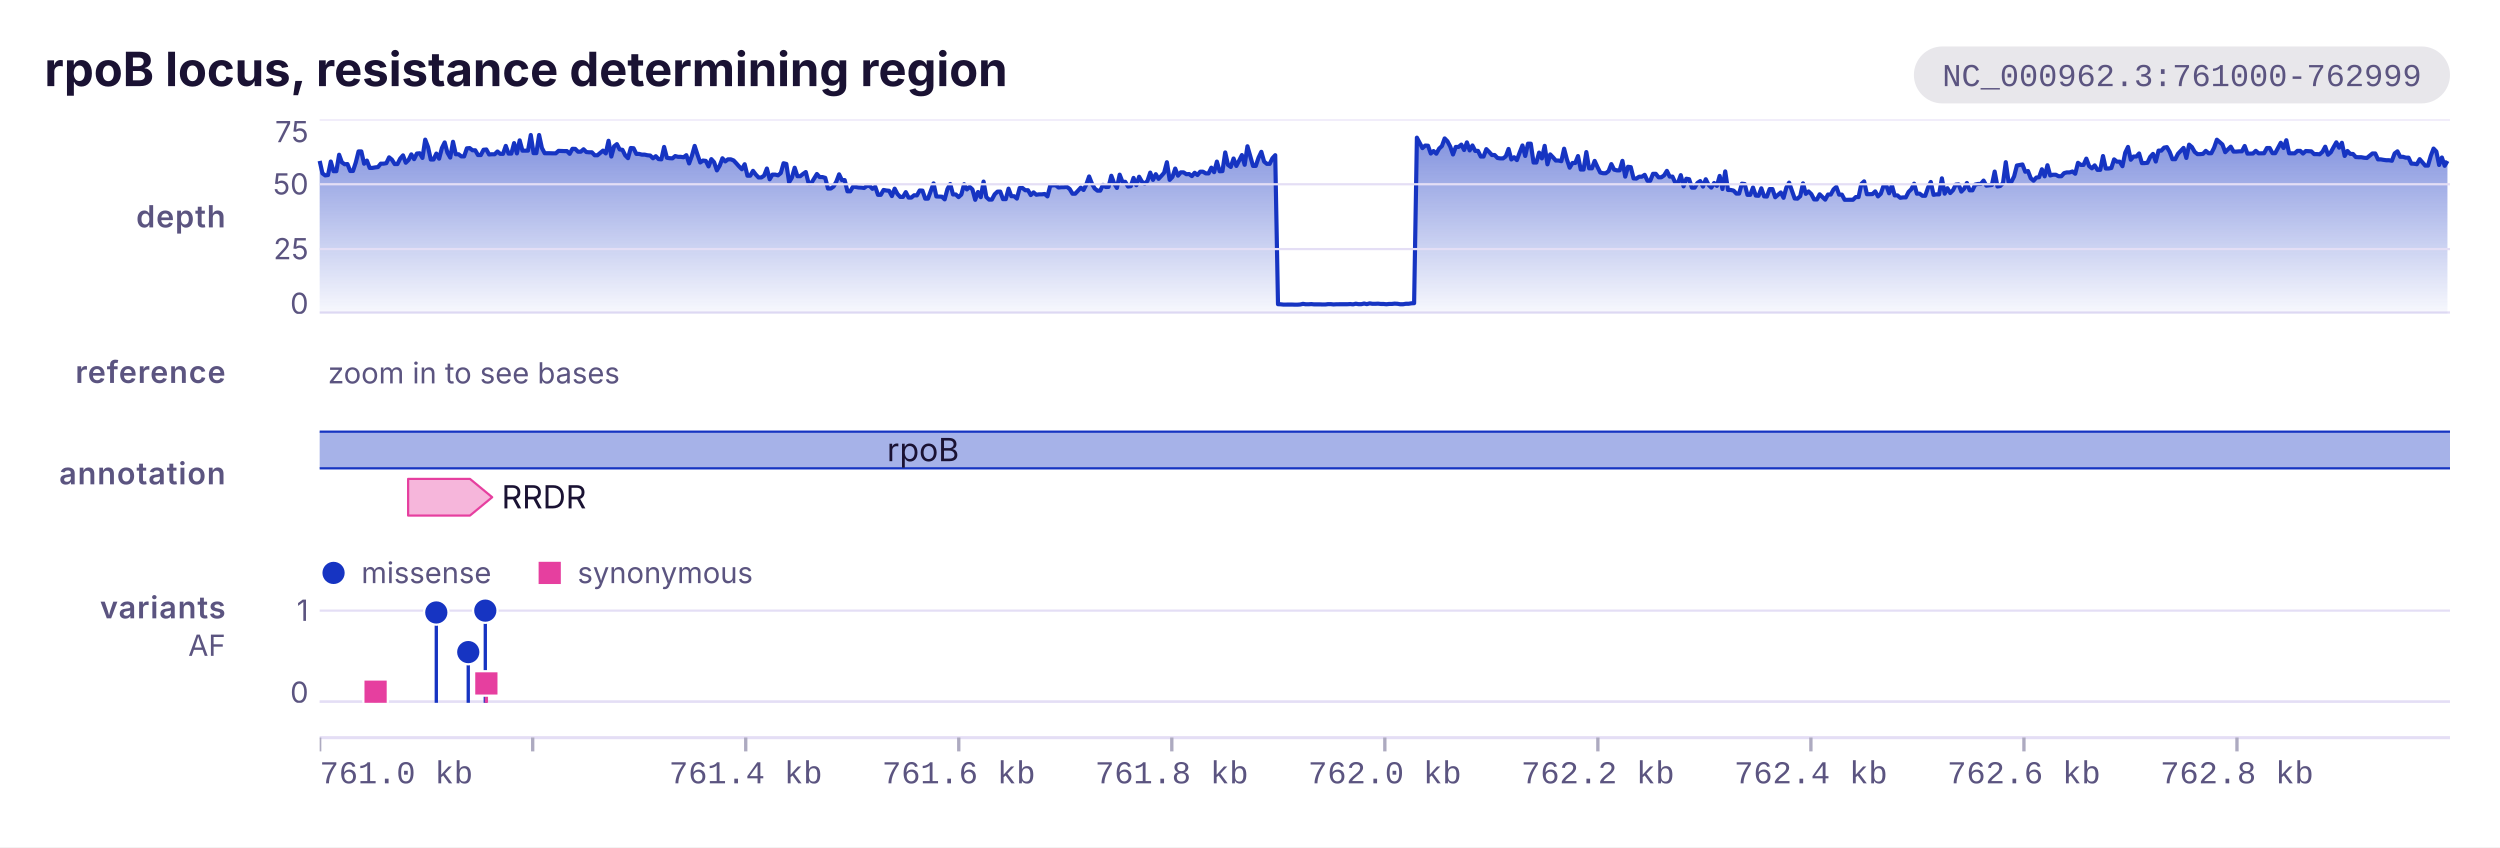
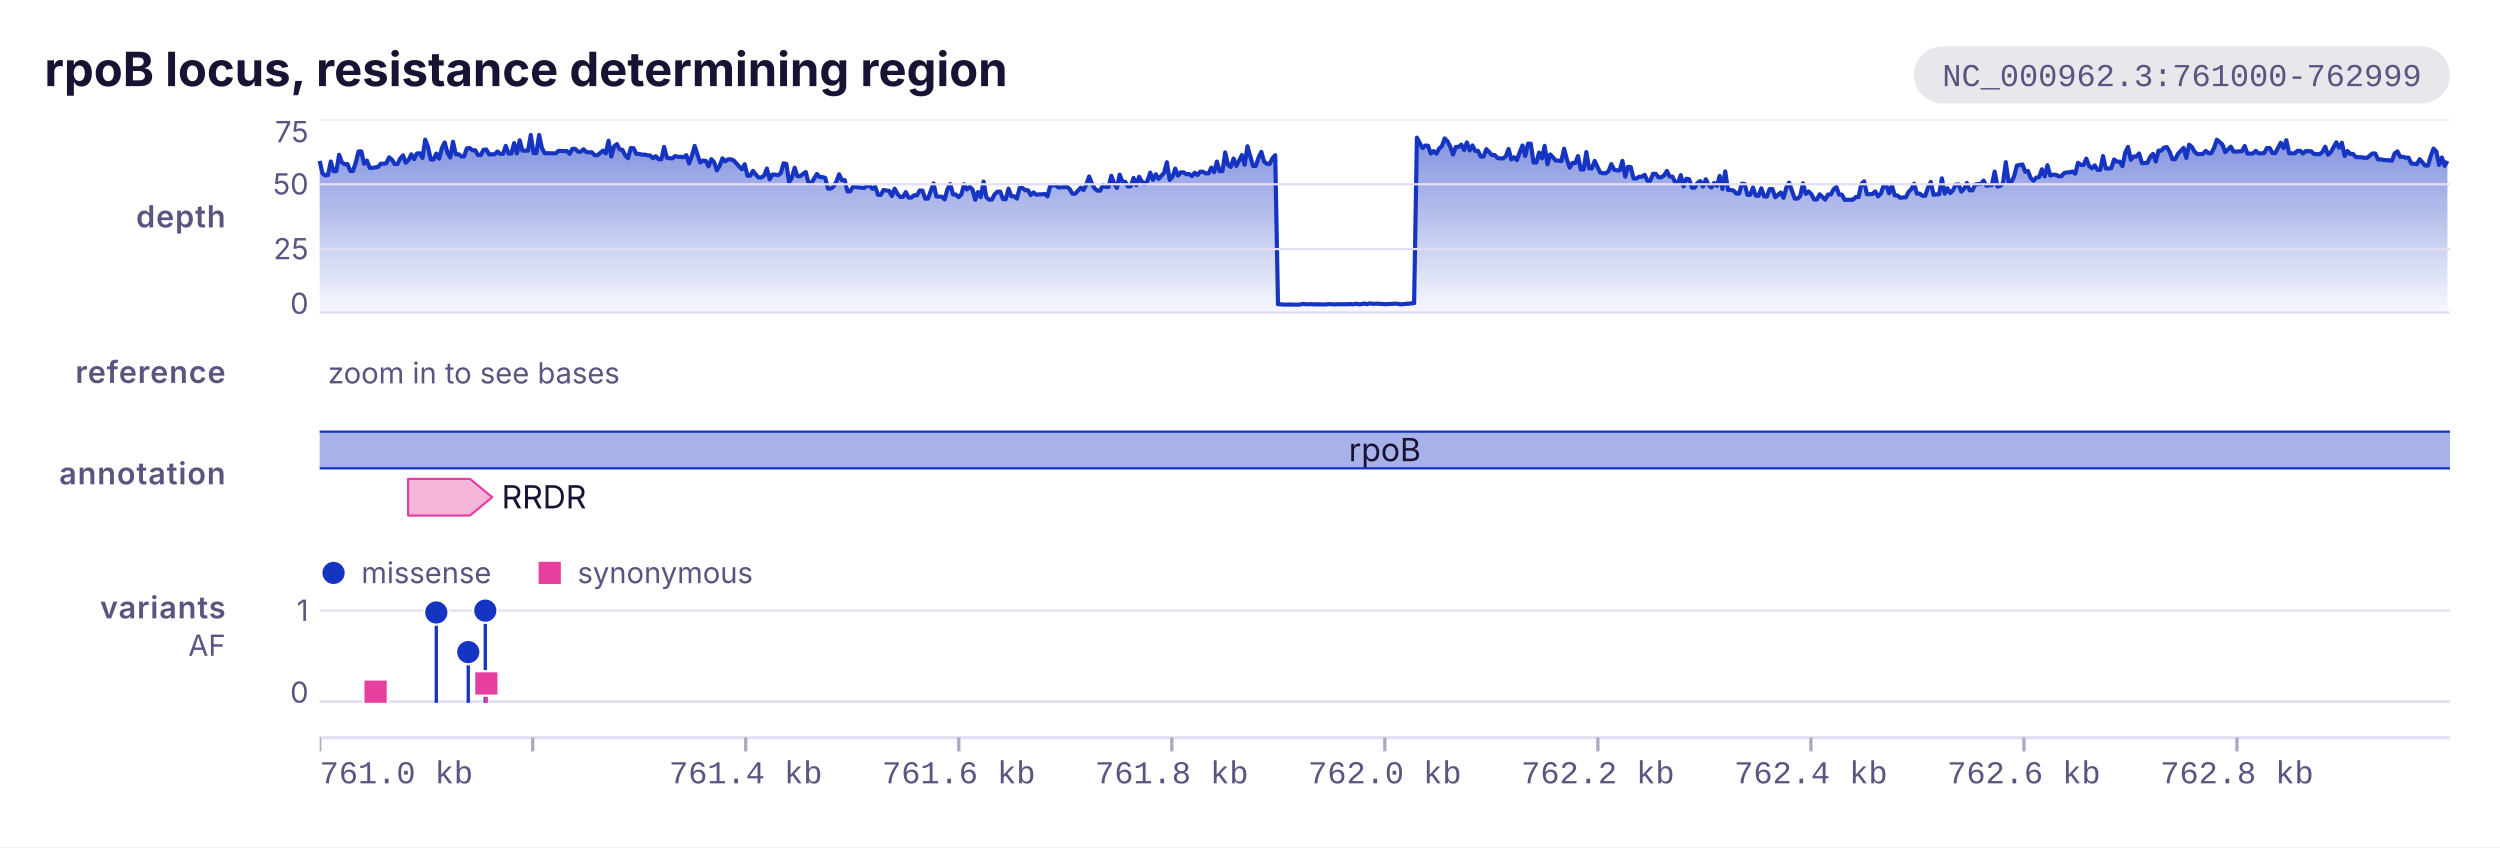
<svg xmlns="http://www.w3.org/2000/svg" width="900" height="305" viewBox="0 0 900 305" font-family="Inter, Liberation Sans, Arial, Helvetica, sans-serif" role="img" aria-labelledby="karyon-title karyon-desc">
  <defs>
    <clipPath id="karyon-clip-0">
      <rect x="94.228" y="43" width="787.772" height="70" />
    </clipPath>
    <linearGradient id="karyon-fade-1" x1="0" y1="0" x2="0" y2="1">
      <stop offset="0" stop-color="#1634c2" stop-opacity="0.54" />
      <stop offset="1" stop-color="#1634c2" stop-opacity="0.03" />
    </linearGradient>
    <clipPath id="karyon-clip-2">
      <rect x="115.08" y="125" width="766.92" height="18" />
    </clipPath>
    <clipPath id="karyon-clip-3">
      <rect x="115.08" y="155" width="766.92" height="31" />
    </clipPath>
    <clipPath id="karyon-clip-4">
      <rect x="91.204" y="198" width="790.796" height="55" />
    </clipPath>
    <clipPath id="karyon-clip-5">
      <rect x="115.08" y="265" width="766.92" height="26" />
    </clipPath>
  </defs>
  <rect x="0" y="0" width="900" height="305" fill="#ffffff" />
  <text x="16" y="31" fill="#1a1233" font-size="17" text-anchor="start" font-weight="bold">rpoB locus, resistance determining region</text>
  <rect x="689" y="16.725" width="193" height="20.5" rx="10.25" fill="#e8e7eb" />
  <text x="785.5" y="31" fill="#5b5480" font-size="11.5" text-anchor="middle" font-family="JetBrains Mono, Liberation Mono, Menlo, Consolas, monospace">NC_000962.3:761000-762999</text>
  <text x="81.204" y="81.85" fill="#5b5480" font-size="11" text-anchor="end" font-weight="600" letter-spacing="0.03em">depth</text>
  <g clip-path="url(#karyon-clip-0)">
    <line x1="115.08" y1="112.5" x2="882" y2="112.5" stroke="#e4def5" stroke-width="0.8" />
    <path d="M115.08 113 L115.08 57.933 L116.08 62.406 L117.08 63.146 L118.08 63.017 L119.08 58.157 L120.08 61.633 L121.08 61.633 L122.08 55.713 L123.08 58.449 L124.08 59.128 L125.08 59.065 L126.08 61.549 L127.08 61.549 L128.08 58.499 L129.08 54.518 L130.08 54.518 L131.08 58.939 L132.08 57.823 L133.08 60.442 L134.08 60.442 L135.08 60.262 L136.08 60.144 L137.08 58.917 L138.08 58.917 L139.08 58.744 L140.08 56.65 L141.08 57.47 L142.08 59.06 L143.08 59.06 L144.08 57.085 L145.08 55.937 L146.08 58.579 L147.08 57.594 L148.08 55.573 L149.08 57.288 L150.08 55.273 L151.08 55.175 L152.08 56.851 L153.08 50.27 L154.08 52.886 L155.08 57.418 L156.08 57.418 L157.08 55.292 L158.08 57.117 L159.08 53.301 L160.08 51.274 L161.08 54.968 L162.08 56.719 L163.08 51.045 L164.08 55.532 L165.08 55.532 L166.08 56.296 L167.08 56.296 L168.08 53.399 L169.08 53.307 L170.08 54.095 L171.08 54.095 L172.08 55.827 L173.08 55.827 L174.08 53.91 L175.08 53.814 L176.08 55.614 L177.08 55.532 L178.08 55.532 L179.08 54.542 L180.08 55.39 L181.08 55.39 L182.08 52.53 L183.08 55.291 L184.08 55.291 L185.08 51.522 L186.08 55.216 L187.08 50.532 L188.08 54.237 L189.08 54.237 L190.08 54.221 L191.08 48.607 L192.08 55.134 L193.08 55.134 L194.08 48.602 L195.08 53.275 L196.08 55.153 L197.08 55.168 L198.08 55.168 L199.08 55.203 L200.08 55.203 L201.08 54.307 L202.08 54.352 L203.08 54.391 L204.08 54.391 L205.08 55.368 L206.08 53.566 L207.08 53.601 L208.08 54.61 L209.08 54.61 L210.08 53.739 L211.08 54.738 L212.08 54.833 L213.08 54.833 L214.08 55.895 L215.08 55.895 L216.08 55.045 L217.08 54.228 L218.08 55.222 L219.08 50.682 L220.08 56.348 L221.08 52.683 L222.08 51.89 L223.08 53.793 L224.08 53.942 L225.08 55.925 L226.08 56.937 L227.08 53.285 L228.08 53.367 L229.08 55.403 L230.08 55.403 L231.08 55.668 L232.08 55.668 L233.08 55.898 L234.08 55.993 L235.08 56.974 L236.08 56.235 L237.08 57.268 L238.08 57.368 L239.08 52.906 L240.08 56.796 L241.08 56.955 L242.08 57.009 L243.08 56.184 L244.08 56.459 L245.08 56.459 L246.08 56.627 L247.08 55.863 L248.08 58.836 L249.08 56.094 L250.08 52.535 L251.08 55.631 L252.08 58.491 L253.08 57.798 L254.08 57.919 L255.08 59.908 L256.08 57.293 L257.08 58.412 L258.08 61.336 L259.08 59.657 L260.08 56.983 L261.08 58.105 L262.08 57.362 L263.08 57.362 L264.08 57.745 L265.08 58.807 L266.08 59.933 L267.08 60.931 L268.08 59.128 L269.08 63.249 L270.08 63.249 L271.08 61.511 L272.08 62.832 L273.08 63.895 L274.08 63.895 L275.08 63.219 L276.08 60.677 L277.08 64.538 L278.08 62.864 L279.08 62.864 L280.08 63.119 L281.08 62.313 L282.08 58.77 L283.08 59.021 L284.08 65.617 L285.08 63.938 L286.08 60.391 L287.08 63.437 L288.08 63.437 L289.08 62.625 L290.08 61.934 L291.08 65.906 L292.08 65.906 L293.08 64.276 L294.08 62.642 L295.08 63.747 L296.08 63.747 L297.08 64.029 L298.08 67.874 L299.08 67.874 L300.08 67.16 L301.08 65.401 L302.08 62.761 L303.08 64.837 L304.08 64.837 L305.08 68.875 L306.08 68.875 L307.08 67.205 L308.08 67.302 L309.08 67.491 L310.08 67.537 L311.08 67.674 L312.08 66.919 L313.08 66.919 L314.08 67.981 L315.08 67.215 L316.08 70.137 L317.08 70.137 L318.08 68.388 L319.08 68.577 L320.08 68.685 L321.08 70.587 L322.08 67.924 L323.08 69.824 L324.08 70.886 L325.08 70.886 L326.08 69.17 L327.08 71.122 L328.08 71.122 L329.08 70.296 L330.08 70.347 L331.08 68.576 L332.08 68.622 L333.08 71.507 L334.08 71.507 L335.08 68.784 L336.08 66.02 L337.08 70.721 L338.08 70.768 L339.08 70.811 L340.08 71.771 L341.08 68.062 L342.08 66.247 L343.08 70.006 L344.08 70.006 L345.08 70.961 L346.08 70.044 L347.08 66.322 L348.08 68.195 L349.08 67.265 L350.08 68.2 L351.08 71.929 L352.08 69.12 L353.08 70.983 L354.08 65.373 L355.08 70.955 L356.08 71.867 L357.08 71.84 L358.08 69.953 L359.08 68.998 L360.08 68.974 L361.08 71.69 L362.08 71.69 L363.08 67.924 L364.08 70.636 L365.08 70.636 L366.08 71.491 L367.08 67.693 L368.08 67.671 L369.08 68.486 L370.08 68.486 L371.08 70.222 L372.08 69.261 L373.08 70.11 L374.08 69.96 L375.08 69.96 L376.08 69.832 L377.08 70.698 L378.08 66.897 L379.08 66.719 L380.08 66.719 L381.08 67.502 L382.08 67.386 L383.08 67.386 L384.08 67.265 L385.08 68.033 L386.08 69.728 L387.08 69.728 L388.08 68.662 L389.08 67.547 L390.08 68.388 L391.08 66.379 L392.08 63.531 L393.08 66.086 L394.08 67.852 L395.08 68.633 L396.08 68.633 L397.08 66.559 L398.08 67.333 L399.08 67.28 L400.08 63.275 L401.08 65.964 L402.08 67.663 L403.08 62.883 L404.08 65.454 L405.08 65.454 L406.08 67.147 L407.08 67.03 L408.08 64.053 L409.08 66.674 L410.08 63.633 L411.08 65.378 L412.08 66.127 L413.08 65.133 L414.08 62.147 L415.08 64.76 L416.08 62.706 L417.08 64.384 L418.08 63.324 L419.08 62.2 L420.08 58.403 L421.08 64.745 L422.08 63.683 L423.08 60.691 L424.08 63.234 L425.08 62.042 L426.08 62.042 L427.08 62.717 L428.08 62.653 L429.08 63.392 L430.08 62.2 L431.08 63.005 L432.08 61.814 L433.08 61.814 L434.08 62.426 L435.08 62.426 L436.08 60.368 L437.08 61.98 L438.08 58.183 L439.08 61.663 L440.08 61.6 L441.08 54.879 L442.08 59.359 L443.08 60.106 L444.08 57.061 L445.08 59.739 L446.08 57.811 L447.08 55.824 L448.08 59.318 L449.08 52.666 L450.08 56.165 L451.08 59.724 L452.08 59.724 L453.08 56.752 L454.08 54.66 L455.08 58.172 L456.08 58.996 L457.08 58.996 L458.08 56.967 L459.08 55.874 L460.08 109.507 L461.08 109.551 L462.08 109.66 L463.08 109.651 L464.08 109.639 L465.08 109.639 L466.08 109.681 L467.08 109.681 L468.08 109.611 L469.08 109.385 L470.08 109.542 L471.08 109.54 L472.08 109.474 L473.08 109.576 L474.08 109.576 L475.08 109.567 L476.08 109.614 L477.08 109.614 L478.08 109.491 L479.08 109.491 L480.08 109.597 L481.08 109.538 L482.08 109.528 L483.08 109.528 L484.08 109.52 L485.08 109.52 L486.08 109.454 L487.08 109.565 L488.08 109.337 L489.08 109.502 L490.08 109.501 L491.08 109.271 L492.08 109.492 L493.08 109.211 L494.08 109.374 L495.08 109.374 L496.08 109.313 L497.08 109.424 L498.08 109.424 L499.08 109.533 L500.08 109.42 L501.08 109.419 L502.08 109.306 L503.08 109.361 L504.08 109.528 L505.08 109.528 L506.08 109.36 L507.08 109.36 L508.08 109.192 L509.08 109.137 L510.08 49.563 L511.08 51.449 L512.08 53.322 L513.08 52.405 L514.08 52.453 L515.08 55.264 L516.08 54.38 L517.08 55.327 L518.08 53.504 L519.08 52.586 L520.08 49.836 L521.08 50.861 L522.08 52.768 L523.08 55.61 L524.08 52.899 L525.08 52.899 L526.08 52.063 L527.08 54.007 L528.08 51.261 L529.08 54.145 L530.08 52.367 L531.08 54.326 L532.08 54.326 L533.08 56.355 L534.08 56.355 L535.08 53.692 L536.08 54.697 L537.08 55.816 L538.08 55.816 L539.08 56.865 L540.08 57.025 L541.08 57.025 L542.08 56.301 L543.08 53.631 L544.08 57.408 L545.08 56.609 L546.08 57.634 L547.08 54.927 L548.08 52.364 L549.08 56.146 L550.08 51.727 L551.08 51.727 L552.08 58.516 L553.08 58.516 L554.08 54.939 L555.08 57.019 L556.08 52.515 L557.08 59.158 L558.08 55.591 L559.08 56.637 L560.08 57.798 L561.08 57.798 L562.08 58.029 L563.08 53.538 L564.08 57.39 L565.08 60.368 L566.08 58.682 L567.08 58.682 L568.08 56.186 L569.08 61.037 L570.08 61.037 L571.08 54.752 L572.08 60.602 L573.08 60.602 L574.08 57.928 L575.08 60.111 L576.08 62.104 L577.08 62.36 L578.08 62.36 L579.08 61.619 L580.08 59.076 L581.08 61.071 L582.08 61.329 L583.08 61.329 L584.08 57.919 L585.08 63.584 L586.08 60.044 L587.08 60.173 L588.08 64.229 L589.08 64.293 L590.08 63.617 L591.08 63.617 L592.08 62.94 L593.08 65.061 L594.08 65.061 L595.08 62.578 L596.08 62.578 L597.08 63.825 L598.08 63.825 L599.08 63.14 L600.08 61.52 L601.08 63.57 L602.08 63.57 L603.08 65.738 L604.08 65.738 L605.08 63.058 L606.08 67.087 L607.08 64.345 L608.08 64.519 L609.08 67.548 L610.08 67.548 L611.08 65.85 L612.08 65.194 L613.08 67.17 L614.08 64.531 L615.08 66.557 L616.08 67.542 L617.08 65.882 L618.08 66.917 L619.08 63.334 L620.08 68.05 L621.08 61.711 L622.08 68.386 L623.08 68.386 L624.08 68.616 L625.08 69.683 L626.08 69.683 L627.08 66.123 L628.08 66.249 L629.08 70.144 L630.08 70.144 L631.08 67.501 L632.08 70.414 L633.08 70.487 L634.08 67.794 L635.08 70.697 L636.08 70.764 L637.08 68.06 L638.08 68.06 L639.08 71.013 L640.08 70.138 L641.08 69.288 L642.08 71.208 L643.08 67.551 L644.08 65.757 L645.08 68.626 L646.08 71.448 L647.08 71.51 L648.08 70.617 L649.08 66.006 L650.08 69.791 L651.08 68.919 L652.08 69.88 L653.08 71.786 L654.08 71.809 L655.08 69.953 L656.08 70.925 L657.08 71.874 L658.08 70.028 L659.08 70.04 L660.08 68.186 L661.08 67.264 L662.08 70.067 L663.08 70.067 L664.08 71.928 L665.08 71.928 L666.08 71.911 L667.08 71.911 L668.08 70.947 L669.08 70.947 L670.08 66.248 L671.08 65.295 L672.08 69.905 L673.08 69.905 L674.08 69.865 L675.08 68.902 L676.08 70.705 L677.08 69.754 L678.08 66.88 L679.08 66.861 L680.08 69.578 L681.08 66.687 L682.08 70.348 L683.08 70.348 L684.08 71.204 L685.08 71.067 L686.08 71.067 L687.08 69.112 L688.08 68.118 L689.08 66.125 L690.08 69.725 L691.08 69.725 L692.08 70.482 L693.08 70.482 L694.08 67.571 L695.08 65.511 L696.08 70.138 L697.08 69.976 L698.08 69.976 L699.08 64.207 L700.08 69.72 L701.08 67.765 L702.08 69.497 L703.08 68.472 L704.08 66.465 L705.08 66.37 L706.08 68.976 L707.08 67.943 L708.08 65.875 L709.08 68.52 L710.08 68.52 L711.08 66.443 L712.08 66.228 L713.08 66.228 L714.08 65.02 L715.08 66.831 L716.08 66.719 L717.08 66.606 L718.08 61.768 L719.08 67.136 L720.08 66.96 L721.08 65.908 L722.08 58.382 L723.08 65.488 L724.08 65.488 L725.08 63.5 L726.08 59.583 L727.08 59.398 L728.08 59.211 L729.08 61.824 L730.08 61.572 L731.08 64.182 L732.08 65.052 L733.08 63.927 L734.08 63.8 L735.08 60.936 L736.08 63.479 L737.08 59.488 L738.08 63.157 L739.08 62.899 L740.08 62.899 L741.08 63.445 L742.08 63.445 L743.08 62.318 L744.08 62.059 L745.08 62.059 L746.08 61.737 L747.08 62.542 L748.08 58.617 L749.08 59.359 L750.08 59.359 L751.08 57.111 L752.08 59.785 L753.08 60.593 L754.08 59.534 L755.08 61.152 L756.08 61.152 L757.08 56.177 L758.08 60.661 L759.08 60.661 L760.08 60.479 L761.08 57.381 L762.08 58.196 L763.08 58.196 L764.08 59.829 L765.08 54.989 L766.08 52.895 L767.08 57.506 L768.08 56.35 L769.08 56.35 L770.08 55.252 L771.08 58.717 L772.08 58.717 L773.08 58.612 L774.08 56.487 L775.08 55.403 L776.08 58.153 L777.08 54.224 L778.08 54.224 L779.08 53.147 L780.08 52.96 L781.08 54.691 L782.08 57.314 L783.08 57.314 L784.08 55.361 L785.08 54.302 L786.08 53.245 L787.08 56.859 L788.08 52.077 L789.08 52.935 L790.08 54.692 L791.08 55.484 L792.08 55.484 L793.08 55.383 L794.08 54.321 L795.08 55.162 L796.08 55.162 L797.08 53.179 L798.08 50.296 L799.08 51.151 L800.08 52.034 L801.08 54.786 L802.08 53.761 L803.08 52.806 L804.08 54.572 L805.08 54.572 L806.08 54.483 L807.08 54.483 L808.08 52.568 L809.08 55.299 L810.08 55.299 L811.08 55.252 L812.08 54.308 L813.08 55.196 L814.08 55.196 L815.08 55.162 L816.08 53.291 L817.08 53.282 L818.08 55.135 L819.08 55.135 L820.08 53.268 L821.08 51.402 L822.08 53.276 L823.08 50.483 L824.08 55.17 L825.08 55.198 L826.08 55.198 L827.08 54.311 L828.08 54.311 L829.08 55.278 L830.08 54.37 L831.08 54.425 L832.08 54.488 L833.08 55.474 L834.08 55.474 L835.08 55.551 L836.08 54.659 L837.08 52.814 L838.08 55.703 L839.08 54.842 L840.08 53.001 L841.08 51.239 L842.08 53.16 L843.08 51.409 L844.08 56.136 L845.08 54.363 L846.08 55.394 L847.08 55.428 L848.08 56.534 L849.08 56.607 L850.08 56.607 L851.08 56.795 L852.08 56.872 L853.08 56.059 L854.08 55.249 L855.08 55.249 L856.08 57.373 L857.08 57.373 L858.08 57.551 L859.08 57.689 L860.08 57.689 L861.08 57.877 L862.08 55.222 L863.08 54.486 L864.08 56.454 L865.08 56.454 L866.08 56.763 L867.08 56.763 L868.08 58.896 L869.08 58.95 L870.08 59.113 L871.08 57.302 L872.08 58.458 L873.08 59.618 L874.08 59.618 L875.08 56.115 L876.08 53.49 L877.08 54.541 L878.08 59.386 L879.08 56.706 L880.08 59.687 L881.08 57.942 L881.08 113Z" fill="url(#karyon-fade-1)" />
    <polyline points="115.08,57.933 116.08,62.406 117.08,63.146 118.08,63.017 119.08,58.157 120.08,61.633 121.08,61.633 122.08,55.713 123.08,58.449 124.08,59.128 125.08,59.065 126.08,61.549 127.08,61.549 128.08,58.499 129.08,54.518 130.08,54.518 131.08,58.939 132.08,57.823 133.08,60.442 134.08,60.442 135.08,60.262 136.08,60.144 137.08,58.917 138.08,58.917 139.08,58.744 140.08,56.65 141.08,57.47 142.08,59.06 143.08,59.06 144.08,57.085 145.08,55.937 146.08,58.579 147.08,57.594 148.08,55.573 149.08,57.288 150.08,55.273 151.08,55.175 152.08,56.851 153.08,50.27 154.08,52.886 155.08,57.418 156.08,57.418 157.08,55.292 158.08,57.117 159.08,53.301 160.08,51.274 161.08,54.968 162.08,56.719 163.08,51.045 164.08,55.532 165.08,55.532 166.08,56.296 167.08,56.296 168.08,53.399 169.08,53.307 170.08,54.095 171.08,54.095 172.08,55.827 173.08,55.827 174.08,53.91 175.08,53.814 176.08,55.614 177.08,55.532 178.08,55.532 179.08,54.542 180.08,55.39 181.08,55.39 182.08,52.53 183.08,55.291 184.08,55.291 185.08,51.522 186.08,55.216 187.08,50.532 188.08,54.237 189.08,54.237 190.08,54.221 191.08,48.607 192.08,55.134 193.08,55.134 194.08,48.602 195.08,53.275 196.08,55.153 197.08,55.168 198.08,55.168 199.08,55.203 200.08,55.203 201.08,54.307 202.08,54.352 203.08,54.391 204.08,54.391 205.08,55.368 206.08,53.566 207.08,53.601 208.08,54.61 209.08,54.61 210.08,53.739 211.08,54.738 212.08,54.833 213.08,54.833 214.08,55.895 215.08,55.895 216.08,55.045 217.08,54.228 218.08,55.222 219.08,50.682 220.08,56.348 221.08,52.683 222.08,51.89 223.08,53.793 224.08,53.942 225.08,55.925 226.08,56.937 227.08,53.285 228.08,53.367 229.08,55.403 230.08,55.403 231.08,55.668 232.08,55.668 233.08,55.898 234.08,55.993 235.08,56.974 236.08,56.235 237.08,57.268 238.08,57.368 239.08,52.906 240.08,56.796 241.08,56.955 242.08,57.009 243.08,56.184 244.08,56.459 245.08,56.459 246.08,56.627 247.08,55.863 248.08,58.836 249.08,56.094 250.08,52.535 251.08,55.631 252.08,58.491 253.08,57.798 254.08,57.919 255.08,59.908 256.08,57.293 257.08,58.412 258.08,61.336 259.08,59.657 260.08,56.983 261.08,58.105 262.08,57.362 263.08,57.362 264.08,57.745 265.08,58.807 266.08,59.933 267.08,60.931 268.08,59.128 269.08,63.249 270.08,63.249 271.08,61.511 272.08,62.832 273.08,63.895 274.08,63.895 275.08,63.219 276.08,60.677 277.08,64.538 278.08,62.864 279.08,62.864 280.08,63.119 281.08,62.313 282.08,58.77 283.08,59.021 284.08,65.617 285.08,63.938 286.08,60.391 287.08,63.437 288.08,63.437 289.08,62.625 290.08,61.934 291.08,65.906 292.08,65.906 293.08,64.276 294.08,62.642 295.08,63.747 296.08,63.747 297.08,64.029 298.08,67.874 299.08,67.874 300.08,67.16 301.08,65.401 302.08,62.761 303.08,64.837 304.08,64.837 305.08,68.875 306.08,68.875 307.08,67.205 308.08,67.302 309.08,67.491 310.08,67.537 311.08,67.674 312.08,66.919 313.08,66.919 314.08,67.981 315.08,67.215 316.08,70.137 317.08,70.137 318.08,68.388 319.08,68.577 320.08,68.685 321.08,70.587 322.08,67.924 323.08,69.824 324.08,70.886 325.08,70.886 326.08,69.17 327.08,71.122 328.08,71.122 329.08,70.296 330.08,70.347 331.08,68.576 332.08,68.622 333.08,71.507 334.08,71.507 335.08,68.784 336.08,66.02 337.08,70.721 338.08,70.768 339.08,70.811 340.08,71.771 341.08,68.062 342.08,66.247 343.08,70.006 344.08,70.006 345.08,70.961 346.08,70.044 347.08,66.322 348.08,68.195 349.08,67.265 350.08,68.2 351.08,71.929 352.08,69.12 353.08,70.983 354.08,65.373 355.08,70.955 356.08,71.867 357.08,71.84 358.08,69.953 359.08,68.998 360.08,68.974 361.08,71.69 362.08,71.69 363.08,67.924 364.08,70.636 365.08,70.636 366.08,71.491 367.08,67.693 368.08,67.671 369.08,68.486 370.08,68.486 371.08,70.222 372.08,69.261 373.08,70.11 374.08,69.96 375.08,69.96 376.08,69.832 377.08,70.698 378.08,66.897 379.08,66.719 380.08,66.719 381.08,67.502 382.08,67.386 383.08,67.386 384.08,67.265 385.08,68.033 386.08,69.728 387.08,69.728 388.08,68.662 389.08,67.547 390.08,68.388 391.08,66.379 392.08,63.531 393.08,66.086 394.08,67.852 395.08,68.633 396.08,68.633 397.08,66.559 398.08,67.333 399.08,67.28 400.08,63.275 401.08,65.964 402.08,67.663 403.08,62.883 404.08,65.454 405.08,65.454 406.08,67.147 407.08,67.03 408.08,64.053 409.08,66.674 410.08,63.633 411.08,65.378 412.08,66.127 413.08,65.133 414.08,62.147 415.08,64.76 416.08,62.706 417.08,64.384 418.08,63.324 419.08,62.2 420.08,58.403 421.08,64.745 422.08,63.683 423.08,60.691 424.08,63.234 425.08,62.042 426.08,62.042 427.08,62.717 428.08,62.653 429.08,63.392 430.08,62.2 431.08,63.005 432.08,61.814 433.08,61.814 434.08,62.426 435.08,62.426 436.08,60.368 437.08,61.98 438.08,58.183 439.08,61.663 440.08,61.6 441.08,54.879 442.08,59.359 443.08,60.106 444.08,57.061 445.08,59.739 446.08,57.811 447.08,55.824 448.08,59.318 449.08,52.666 450.08,56.165 451.08,59.724 452.08,59.724 453.08,56.752 454.08,54.66 455.08,58.172 456.08,58.996 457.08,58.996 458.08,56.967 459.08,55.874 460.08,109.507 461.08,109.551 462.08,109.66 463.08,109.651 464.08,109.639 465.08,109.639 466.08,109.681 467.08,109.681 468.08,109.611 469.08,109.385 470.08,109.542 471.08,109.54 472.08,109.474 473.08,109.576 474.08,109.576 475.08,109.567 476.08,109.614 477.08,109.614 478.08,109.491 479.08,109.491 480.08,109.597 481.08,109.538 482.08,109.528 483.08,109.528 484.08,109.52 485.08,109.52 486.08,109.454 487.08,109.565 488.08,109.337 489.08,109.502 490.08,109.501 491.08,109.271 492.08,109.492 493.08,109.211 494.08,109.374 495.08,109.374 496.08,109.313 497.08,109.424 498.08,109.424 499.08,109.533 500.08,109.42 501.08,109.419 502.08,109.306 503.08,109.361 504.08,109.528 505.08,109.528 506.08,109.36 507.08,109.36 508.08,109.192 509.08,109.137 510.08,49.563 511.08,51.449 512.08,53.322 513.08,52.405 514.08,52.453 515.08,55.264 516.08,54.38 517.08,55.327 518.08,53.504 519.08,52.586 520.08,49.836 521.08,50.861 522.08,52.768 523.08,55.61 524.08,52.899 525.08,52.899 526.08,52.063 527.08,54.007 528.08,51.261 529.08,54.145 530.08,52.367 531.08,54.326 532.08,54.326 533.08,56.355 534.08,56.355 535.08,53.692 536.08,54.697 537.08,55.816 538.08,55.816 539.08,56.865 540.08,57.025 541.08,57.025 542.08,56.301 543.08,53.631 544.08,57.408 545.08,56.609 546.08,57.634 547.08,54.927 548.08,52.364 549.08,56.146 550.08,51.727 551.08,51.727 552.08,58.516 553.08,58.516 554.08,54.939 555.08,57.019 556.08,52.515 557.08,59.158 558.08,55.591 559.08,56.637 560.08,57.798 561.08,57.798 562.08,58.029 563.08,53.538 564.08,57.39 565.08,60.368 566.08,58.682 567.08,58.682 568.08,56.186 569.08,61.037 570.08,61.037 571.08,54.752 572.08,60.602 573.08,60.602 574.08,57.928 575.08,60.111 576.08,62.104 577.08,62.36 578.08,62.36 579.08,61.619 580.08,59.076 581.08,61.071 582.08,61.329 583.08,61.329 584.08,57.919 585.08,63.584 586.08,60.044 587.08,60.173 588.08,64.229 589.08,64.293 590.08,63.617 591.08,63.617 592.08,62.94 593.08,65.061 594.08,65.061 595.08,62.578 596.08,62.578 597.08,63.825 598.08,63.825 599.08,63.14 600.08,61.52 601.08,63.57 602.08,63.57 603.08,65.738 604.08,65.738 605.08,63.058 606.08,67.087 607.08,64.345 608.08,64.519 609.08,67.548 610.08,67.548 611.08,65.85 612.08,65.194 613.08,67.17 614.08,64.531 615.08,66.557 616.08,67.542 617.08,65.882 618.08,66.917 619.08,63.334 620.08,68.05 621.08,61.711 622.08,68.386 623.08,68.386 624.08,68.616 625.08,69.683 626.08,69.683 627.08,66.123 628.08,66.249 629.08,70.144 630.08,70.144 631.08,67.501 632.08,70.414 633.08,70.487 634.08,67.794 635.08,70.697 636.08,70.764 637.08,68.06 638.08,68.06 639.08,71.013 640.08,70.138 641.08,69.288 642.08,71.208 643.08,67.551 644.08,65.757 645.08,68.626 646.08,71.448 647.08,71.51 648.08,70.617 649.08,66.006 650.08,69.791 651.08,68.919 652.08,69.88 653.08,71.786 654.08,71.809 655.08,69.953 656.08,70.925 657.08,71.874 658.08,70.028 659.08,70.04 660.08,68.186 661.08,67.264 662.08,70.067 663.08,70.067 664.08,71.928 665.08,71.928 666.08,71.911 667.08,71.911 668.08,70.947 669.08,70.947 670.08,66.248 671.08,65.295 672.08,69.905 673.08,69.905 674.08,69.865 675.08,68.902 676.08,70.705 677.08,69.754 678.08,66.88 679.08,66.861 680.08,69.578 681.08,66.687 682.08,70.348 683.08,70.348 684.08,71.204 685.08,71.067 686.08,71.067 687.08,69.112 688.08,68.118 689.08,66.125 690.08,69.725 691.08,69.725 692.08,70.482 693.08,70.482 694.08,67.571 695.08,65.511 696.08,70.138 697.08,69.976 698.08,69.976 699.08,64.207 700.08,69.72 701.08,67.765 702.08,69.497 703.08,68.472 704.08,66.465 705.08,66.37 706.08,68.976 707.08,67.943 708.08,65.875 709.08,68.52 710.08,68.52 711.08,66.443 712.08,66.228 713.08,66.228 714.08,65.02 715.08,66.831 716.08,66.719 717.08,66.606 718.08,61.768 719.08,67.136 720.08,66.96 721.08,65.908 722.08,58.382 723.08,65.488 724.08,65.488 725.08,63.5 726.08,59.583 727.08,59.398 728.08,59.211 729.08,61.824 730.08,61.572 731.08,64.182 732.08,65.052 733.08,63.927 734.08,63.8 735.08,60.936 736.08,63.479 737.08,59.488 738.08,63.157 739.08,62.899 740.08,62.899 741.08,63.445 742.08,63.445 743.08,62.318 744.08,62.059 745.08,62.059 746.08,61.737 747.08,62.542 748.08,58.617 749.08,59.359 750.08,59.359 751.08,57.111 752.08,59.785 753.08,60.593 754.08,59.534 755.08,61.152 756.08,61.152 757.08,56.177 758.08,60.661 759.08,60.661 760.08,60.479 761.08,57.381 762.08,58.196 763.08,58.196 764.08,59.829 765.08,54.989 766.08,52.895 767.08,57.506 768.08,56.35 769.08,56.35 770.08,55.252 771.08,58.717 772.08,58.717 773.08,58.612 774.08,56.487 775.08,55.403 776.08,58.153 777.08,54.224 778.08,54.224 779.08,53.147 780.08,52.96 781.08,54.691 782.08,57.314 783.08,57.314 784.08,55.361 785.08,54.302 786.08,53.245 787.08,56.859 788.08,52.077 789.08,52.935 790.08,54.692 791.08,55.484 792.08,55.484 793.08,55.383 794.08,54.321 795.08,55.162 796.08,55.162 797.08,53.179 798.08,50.296 799.08,51.151 800.08,52.034 801.08,54.786 802.08,53.761 803.08,52.806 804.08,54.572 805.08,54.572 806.08,54.483 807.08,54.483 808.08,52.568 809.08,55.299 810.08,55.299 811.08,55.252 812.08,54.308 813.08,55.196 814.08,55.196 815.08,55.162 816.08,53.291 817.08,53.282 818.08,55.135 819.08,55.135 820.08,53.268 821.08,51.402 822.08,53.276 823.08,50.483 824.08,55.17 825.08,55.198 826.08,55.198 827.08,54.311 828.08,54.311 829.08,55.278 830.08,54.37 831.08,54.425 832.08,54.488 833.08,55.474 834.08,55.474 835.08,55.551 836.08,54.659 837.08,52.814 838.08,55.703 839.08,54.842 840.08,53.001 841.08,51.239 842.08,53.16 843.08,51.409 844.08,56.136 845.08,54.363 846.08,55.394 847.08,55.428 848.08,56.534 849.08,56.607 850.08,56.607 851.08,56.795 852.08,56.872 853.08,56.059 854.08,55.249 855.08,55.249 856.08,57.373 857.08,57.373 858.08,57.551 859.08,57.689 860.08,57.689 861.08,57.877 862.08,55.222 863.08,54.486 864.08,56.454 865.08,56.454 866.08,56.763 867.08,56.763 868.08,58.896 869.08,58.95 870.08,59.113 871.08,57.302 872.08,58.458 873.08,59.618 874.08,59.618 875.08,56.115 876.08,53.49 877.08,54.541 878.08,59.386 879.08,56.706 880.08,59.687 881.08,57.942" fill="none" stroke="#1634c2" stroke-width="1.5" stroke-linejoin="round" />
    <line x1="115.08" y1="89.667" x2="882" y2="89.667" stroke="#e4def5" stroke-width="0.8" />
    <line x1="115.08" y1="66.333" x2="882" y2="66.333" stroke="#e4def5" stroke-width="0.8" />
    <line x1="115.08" y1="43" x2="882" y2="43" stroke="#e4def5" stroke-width="0.8" />
    <text x="111.08" y="113" fill="#5b5480" font-size="10.5" text-anchor="end">0</text>
    <text x="111.08" y="93.342" fill="#5b5480" font-size="10.5" text-anchor="end">25</text>
    <text x="111.08" y="70.008" fill="#5b5480" font-size="10.5" text-anchor="end">50</text>
    <text x="111.08" y="51.19" fill="#5b5480" font-size="10.5" text-anchor="end">75</text>
  </g>
  <text x="81.204" y="137.85" fill="#5b5480" font-size="11" text-anchor="end" font-weight="600" letter-spacing="0.03em">reference</text>
  <g clip-path="url(#karyon-clip-2)">
    <text x="118.08" y="138.025" fill="#5b5480" font-size="10.5" text-anchor="start">zoom in to see bases</text>
  </g>
  <text x="81.204" y="174.35" fill="#5b5480" font-size="11" text-anchor="end" font-weight="600" letter-spacing="0.03em">annotation</text>
  <g clip-path="url(#karyon-clip-3)">
    <g>
      <polygon points="-341.988,155.4 998.608,155.4 1006.608,162 998.608,168.6 -341.988,168.6" fill="#a6b2e8" stroke="#1634c2" stroke-width="0.8" stroke-linejoin="round" />
-       <text x="332.31" y="166.025" fill="#1a1233" font-size="11.5" text-anchor="middle">rpoB</text>
+       <text x="498.54" y="166.025" fill="#1a1233" font-size="11.5" text-anchor="middle">rpoB</text>
    </g>
    <g>
      <polygon points="146.924,172.4 169.184,172.4 177.184,179 169.184,185.6 146.924,185.6" fill="#f6b6db" stroke="#e63f9f" stroke-width="0.8" stroke-linejoin="round" />
      <text x="180.584" y="183.025" fill="#1a1233" font-size="11.5" text-anchor="start">RRDR</text>
    </g>
  </g>
  <text x="81.204" y="236.1" fill="#5b5480" font-size="10.5" text-anchor="end">AF</text>
  <text x="81.204" y="222.6" fill="#5b5480" font-size="11" text-anchor="end" font-weight="600" letter-spacing="0.03em">variants</text>
  <g clip-path="url(#karyon-clip-4)">
    <line x1="115.08" y1="252.5" x2="882" y2="252.5" stroke="#e4def5" stroke-width="0.8" />
    <line x1="115.08" y1="253" x2="882" y2="253" stroke="#e4def5" stroke-width="0.8" />
    <line x1="115.08" y1="219.827" x2="882" y2="219.827" stroke="#e4def5" stroke-width="0.8" />
    <text x="111.08" y="253" fill="#5b5480" font-size="10.5" text-anchor="end">0</text>
    <text x="111.08" y="223.502" fill="#5b5480" font-size="10.5" text-anchor="end">1</text>
    <g>
      <line x1="157.069" y1="253" x2="157.069" y2="220.49" stroke="#1634c2" stroke-width="1.2" />
      <circle cx="157.069" cy="220.49" r="4.8" fill="#ffffff" />
      <circle cx="157.069" cy="220.49" r="4" fill="#1634c2" />
    </g>
    <g>
      <line x1="168.573" y1="253" x2="168.573" y2="234.755" stroke="#1634c2" stroke-width="1.2" />
      <circle cx="168.573" cy="234.755" r="4.8" fill="#ffffff" />
      <circle cx="168.573" cy="234.755" r="4" fill="#1634c2" />
    </g>
    <g>
      <line x1="174.708" y1="253" x2="174.708" y2="219.827" stroke="#1634c2" stroke-width="1.2" />
      <circle cx="174.708" cy="219.827" r="4.8" fill="#ffffff" />
      <circle cx="174.708" cy="219.827" r="4" fill="#1634c2" />
    </g>
    <g>
      <line x1="175.091" y1="253" x2="175.091" y2="246.034" stroke="#e63f9f" stroke-width="1.2" />
      <rect x="170.291" y="241.234" width="9.6" height="9.6" fill="#ffffff" />
      <rect x="171.091" y="242.034" width="8" height="8" fill="#e63f9f" />
    </g>
    <g>
      <line x1="135.212" y1="253" x2="135.212" y2="249.019" stroke="#e63f9f" stroke-width="1.2" />
      <rect x="130.412" y="244.219" width="9.6" height="9.6" fill="#ffffff" />
      <rect x="131.212" y="245.019" width="8" height="8" fill="#e63f9f" />
    </g>
    <g>
      <circle cx="120.08" cy="206.25" r="4" fill="#1634c2" />
      <text x="130.08" y="209.925" fill="#5b5480" font-size="10.5" text-anchor="start">missense</text>
    </g>
    <g>
      <rect x="193.9" y="202.25" width="8" height="8" fill="#e63f9f" />
      <text x="207.9" y="209.925" fill="#5b5480" font-size="10.5" text-anchor="start">synonymous</text>
    </g>
  </g>
  <g clip-path="url(#karyon-clip-5)">
    <line x1="115.08" y1="265.5" x2="882" y2="265.5" stroke="#e4def5" stroke-width="1.2" />
    <line x1="115.08" y1="265.5" x2="115.08" y2="270.5" stroke="#adaac0" stroke-width="1.2" />
    <text x="115.08" y="282" fill="#5b5480" font-size="11.5" text-anchor="start" font-family="JetBrains Mono, Liberation Mono, Menlo, Consolas, monospace">761.0 kb</text>
    <line x1="191.772" y1="265.5" x2="191.772" y2="270.5" stroke="#adaac0" stroke-width="1.2" />
    <line x1="268.464" y1="265.5" x2="268.464" y2="270.5" stroke="#adaac0" stroke-width="1.2" />
    <text x="268.464" y="282" fill="#5b5480" font-size="11.5" text-anchor="middle" font-family="JetBrains Mono, Liberation Mono, Menlo, Consolas, monospace">761.4 kb</text>
    <line x1="345.156" y1="265.5" x2="345.156" y2="270.5" stroke="#adaac0" stroke-width="1.2" />
    <text x="345.156" y="282" fill="#5b5480" font-size="11.5" text-anchor="middle" font-family="JetBrains Mono, Liberation Mono, Menlo, Consolas, monospace">761.6 kb</text>
    <line x1="421.848" y1="265.5" x2="421.848" y2="270.5" stroke="#adaac0" stroke-width="1.2" />
    <text x="421.848" y="282" fill="#5b5480" font-size="11.5" text-anchor="middle" font-family="JetBrains Mono, Liberation Mono, Menlo, Consolas, monospace">761.8 kb</text>
    <line x1="498.54" y1="265.5" x2="498.54" y2="270.5" stroke="#adaac0" stroke-width="1.2" />
    <text x="498.54" y="282" fill="#5b5480" font-size="11.5" text-anchor="middle" font-family="JetBrains Mono, Liberation Mono, Menlo, Consolas, monospace">762.0 kb</text>
    <line x1="575.232" y1="265.5" x2="575.232" y2="270.5" stroke="#adaac0" stroke-width="1.2" />
    <text x="575.232" y="282" fill="#5b5480" font-size="11.5" text-anchor="middle" font-family="JetBrains Mono, Liberation Mono, Menlo, Consolas, monospace">762.2 kb</text>
    <line x1="651.924" y1="265.5" x2="651.924" y2="270.5" stroke="#adaac0" stroke-width="1.2" />
    <text x="651.924" y="282" fill="#5b5480" font-size="11.5" text-anchor="middle" font-family="JetBrains Mono, Liberation Mono, Menlo, Consolas, monospace">762.4 kb</text>
    <line x1="728.616" y1="265.5" x2="728.616" y2="270.5" stroke="#adaac0" stroke-width="1.2" />
    <text x="728.616" y="282" fill="#5b5480" font-size="11.5" text-anchor="middle" font-family="JetBrains Mono, Liberation Mono, Menlo, Consolas, monospace">762.6 kb</text>
    <line x1="805.308" y1="265.5" x2="805.308" y2="270.5" stroke="#adaac0" stroke-width="1.2" />
    <text x="805.308" y="282" fill="#5b5480" font-size="11.5" text-anchor="middle" font-family="JetBrains Mono, Liberation Mono, Menlo, Consolas, monospace">762.8 kb</text>
  </g>
</svg>
